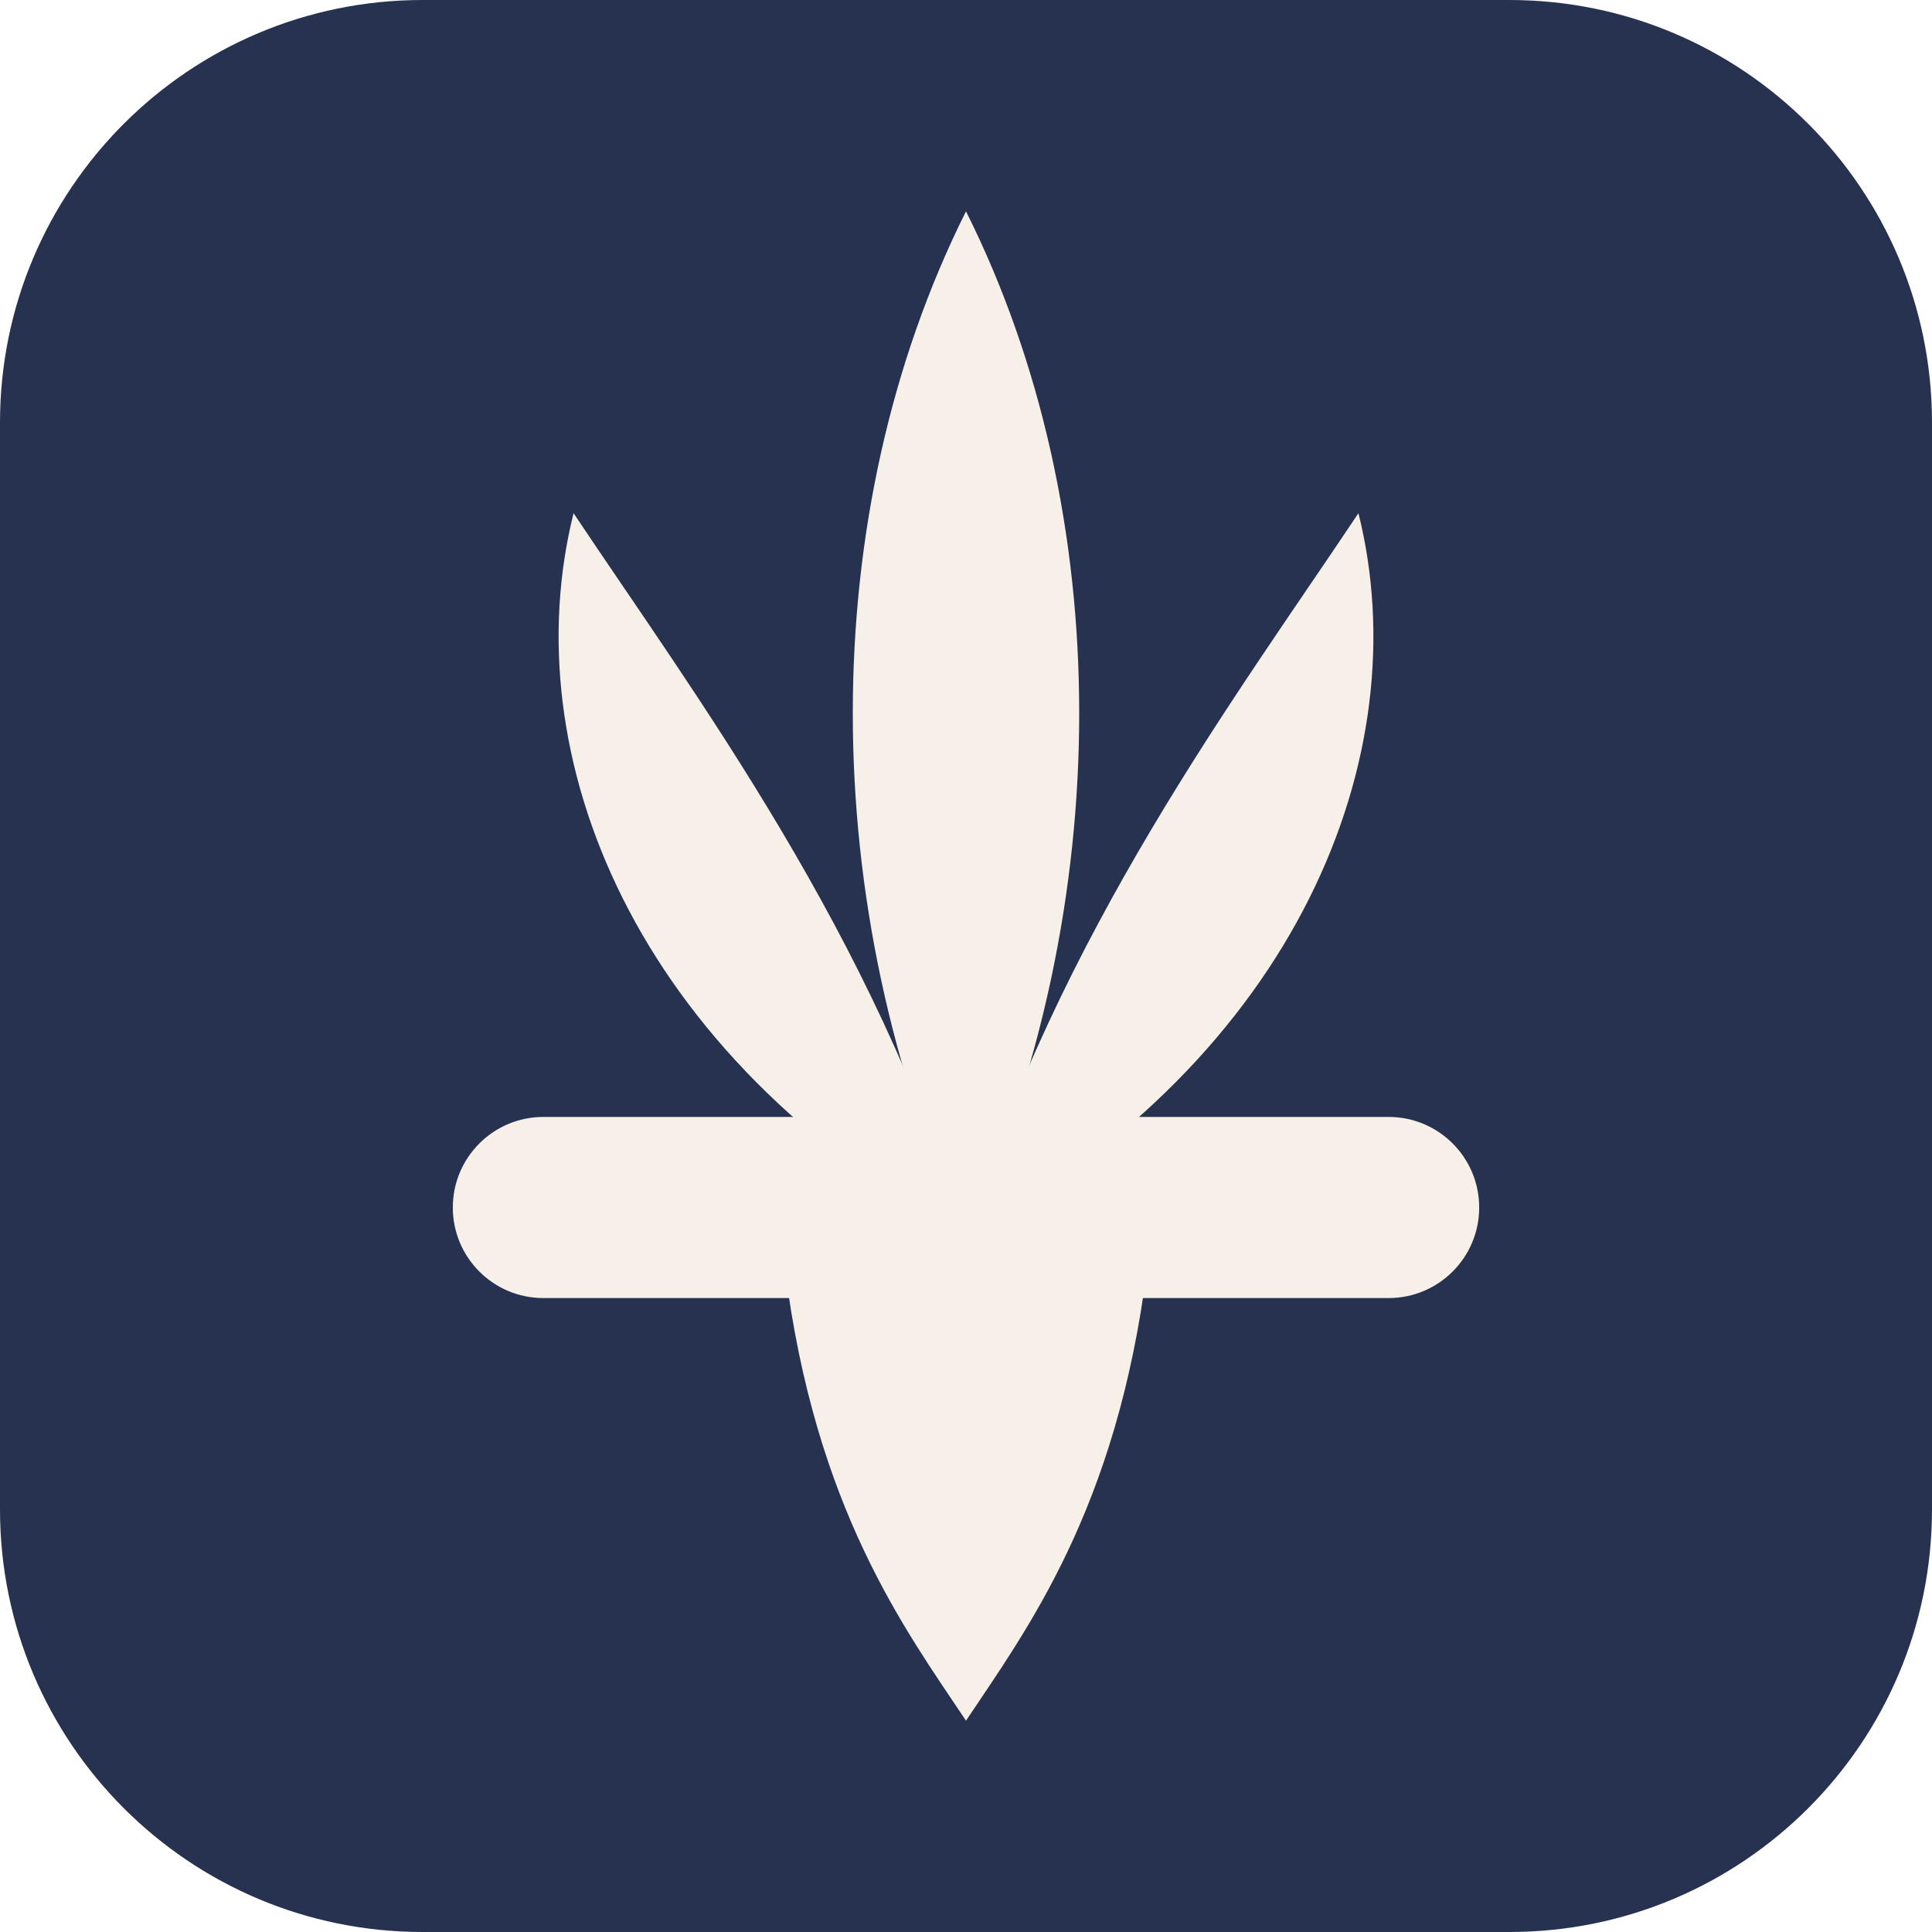
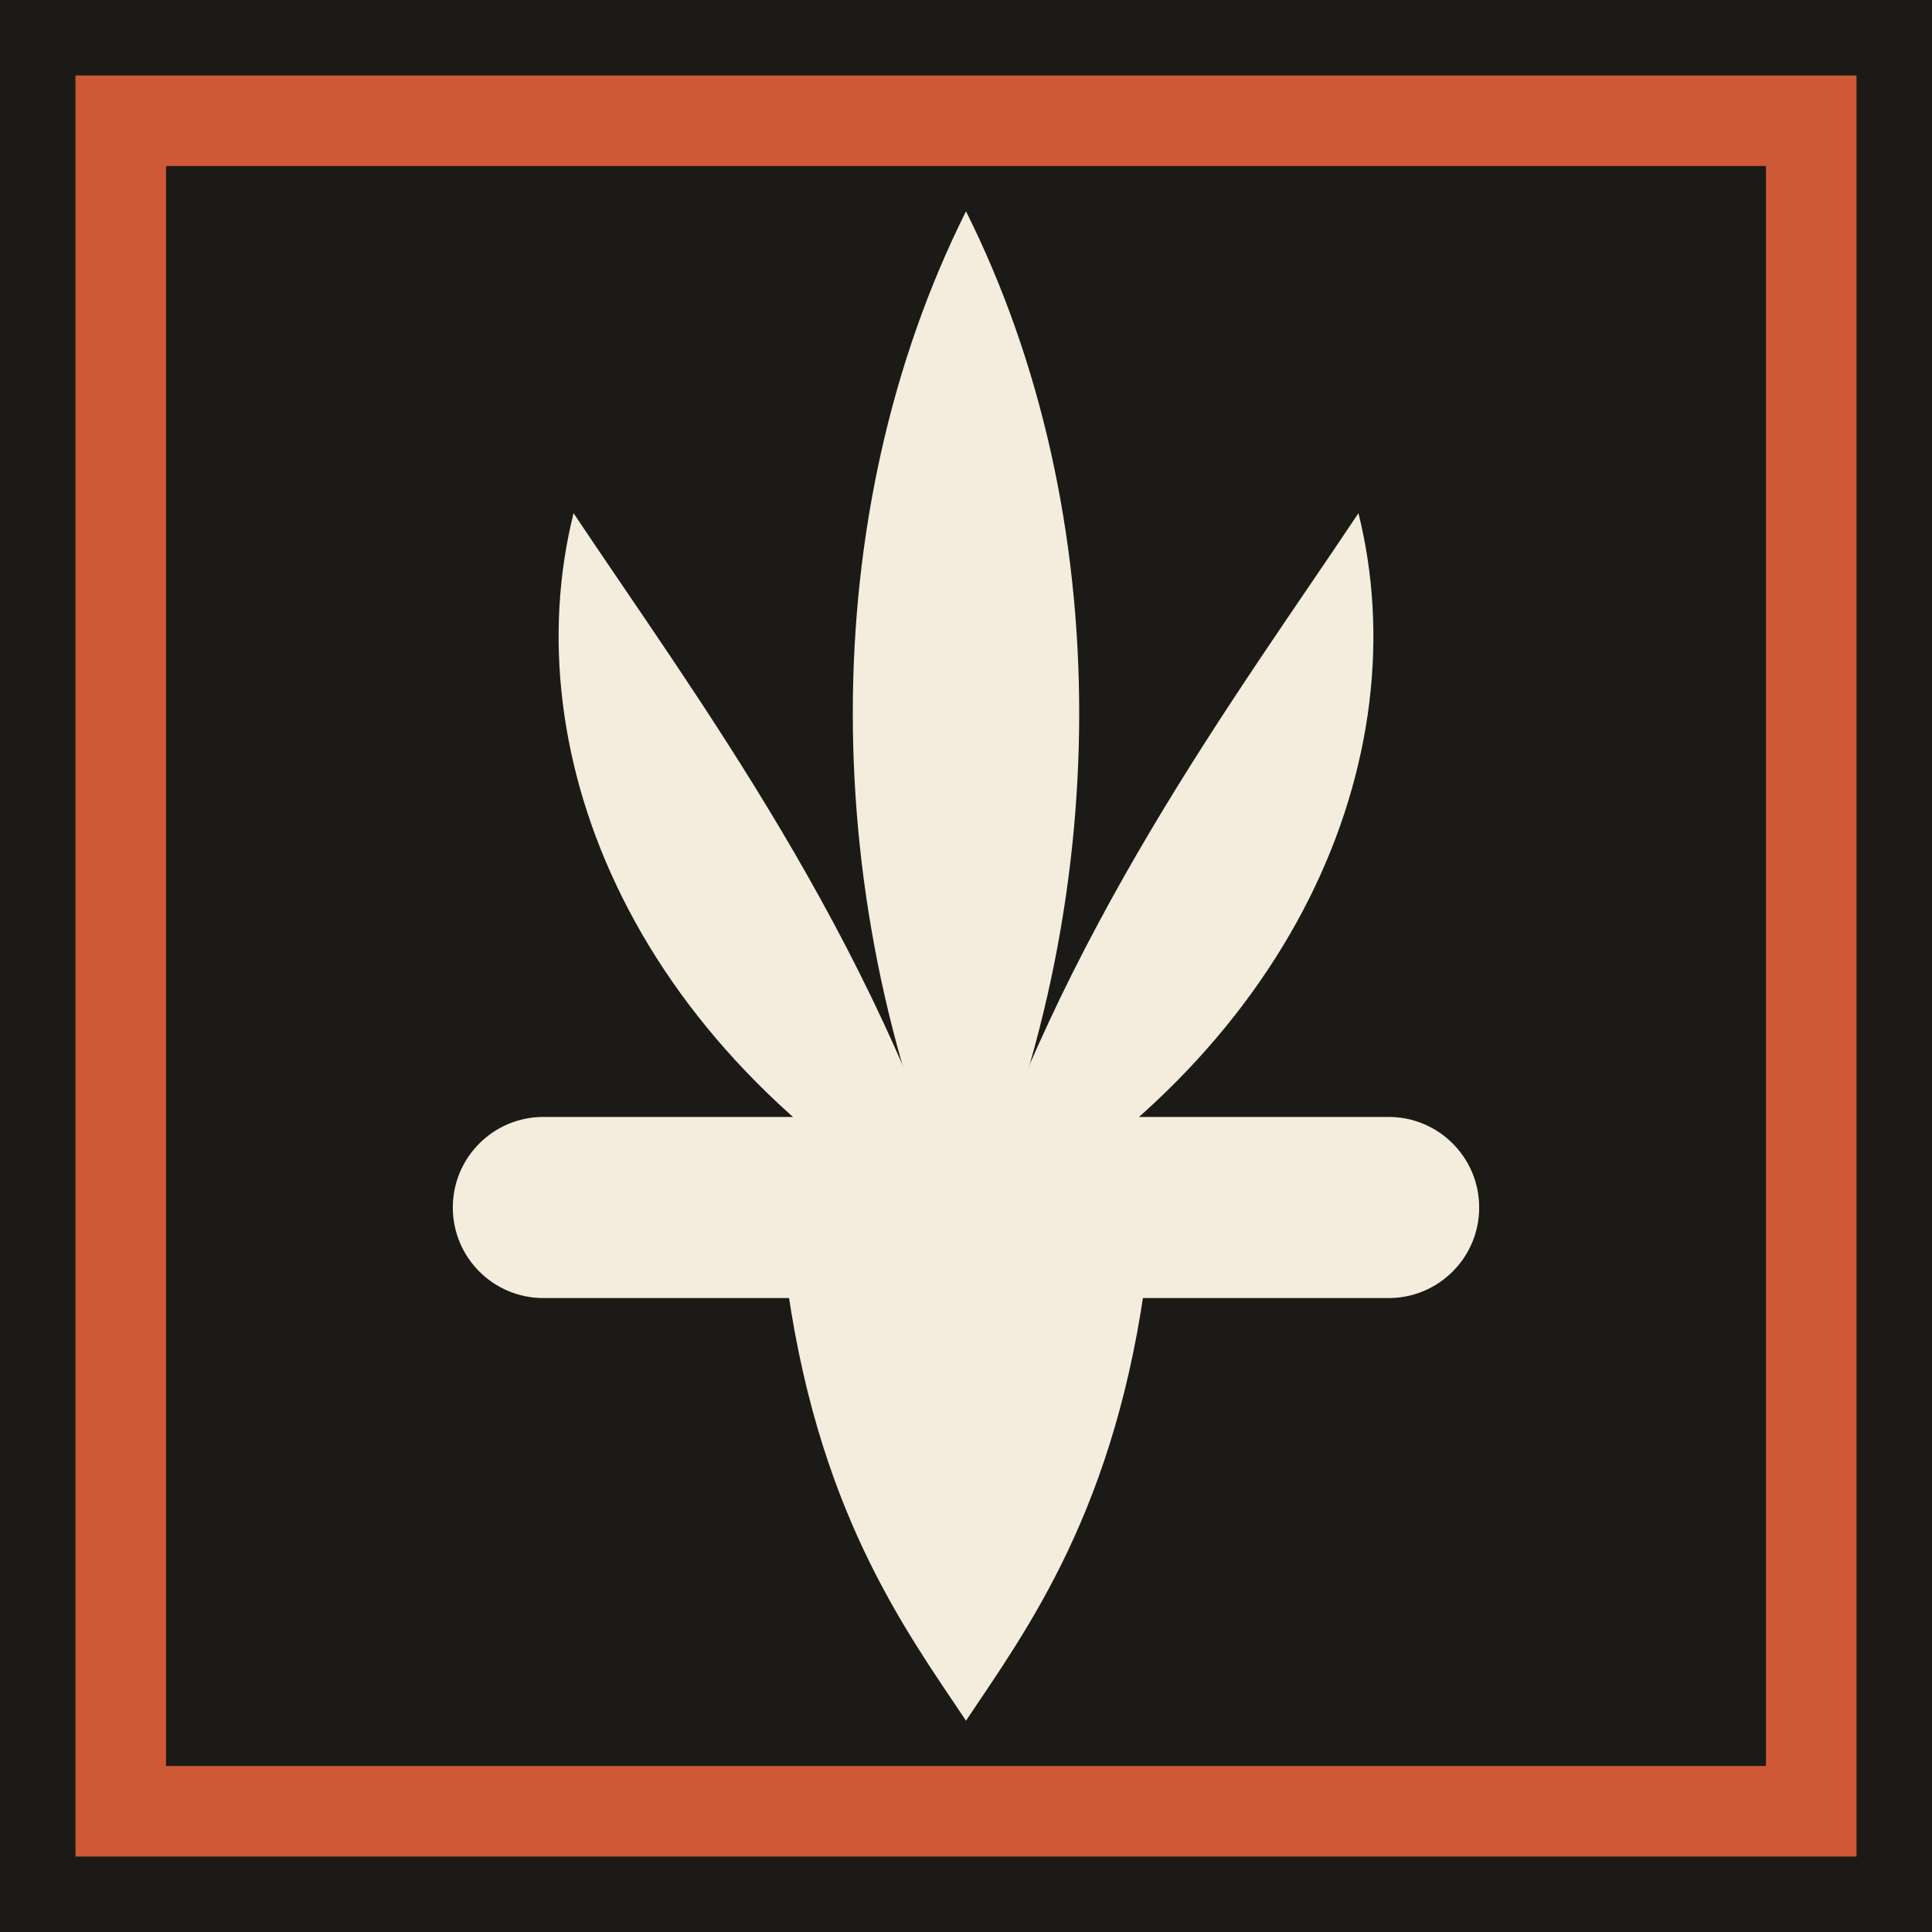
<svg xmlns="http://www.w3.org/2000/svg" viewBox="0 0 64 64" role="img" aria-label="Skautská ľalia">
-   <rect width="64" height="64" rx="14" fill="#26324f" />
-   <g fill="#f7f0e8">
+   <rect width="64" height="64" fill="#1b1a16" />
+   <rect x="4" y="4" width="56" height="56" fill="none" stroke="#cf5836" stroke-width="3" />
+   <g fill="#f4ecdd">
    <path d="M32 7 C 27 17, 27 30, 32 41 C 37 30, 37 17, 32 7 Z" />
    <path d="M32 41 C 29 31, 23 23, 19 17 C 17 25, 21 35, 32 41 Z" />
    <path d="M32 41 C 35 31, 41 23, 45 17 C 47 25, 43 35, 32 41 Z" />
    <path d="M26 42 C 27 50, 30 54, 32 57 C 34 54, 37 50, 38 42 Z" />
    <rect x="15" y="37" width="34" height="6" rx="3" />
  </g>
</svg>
